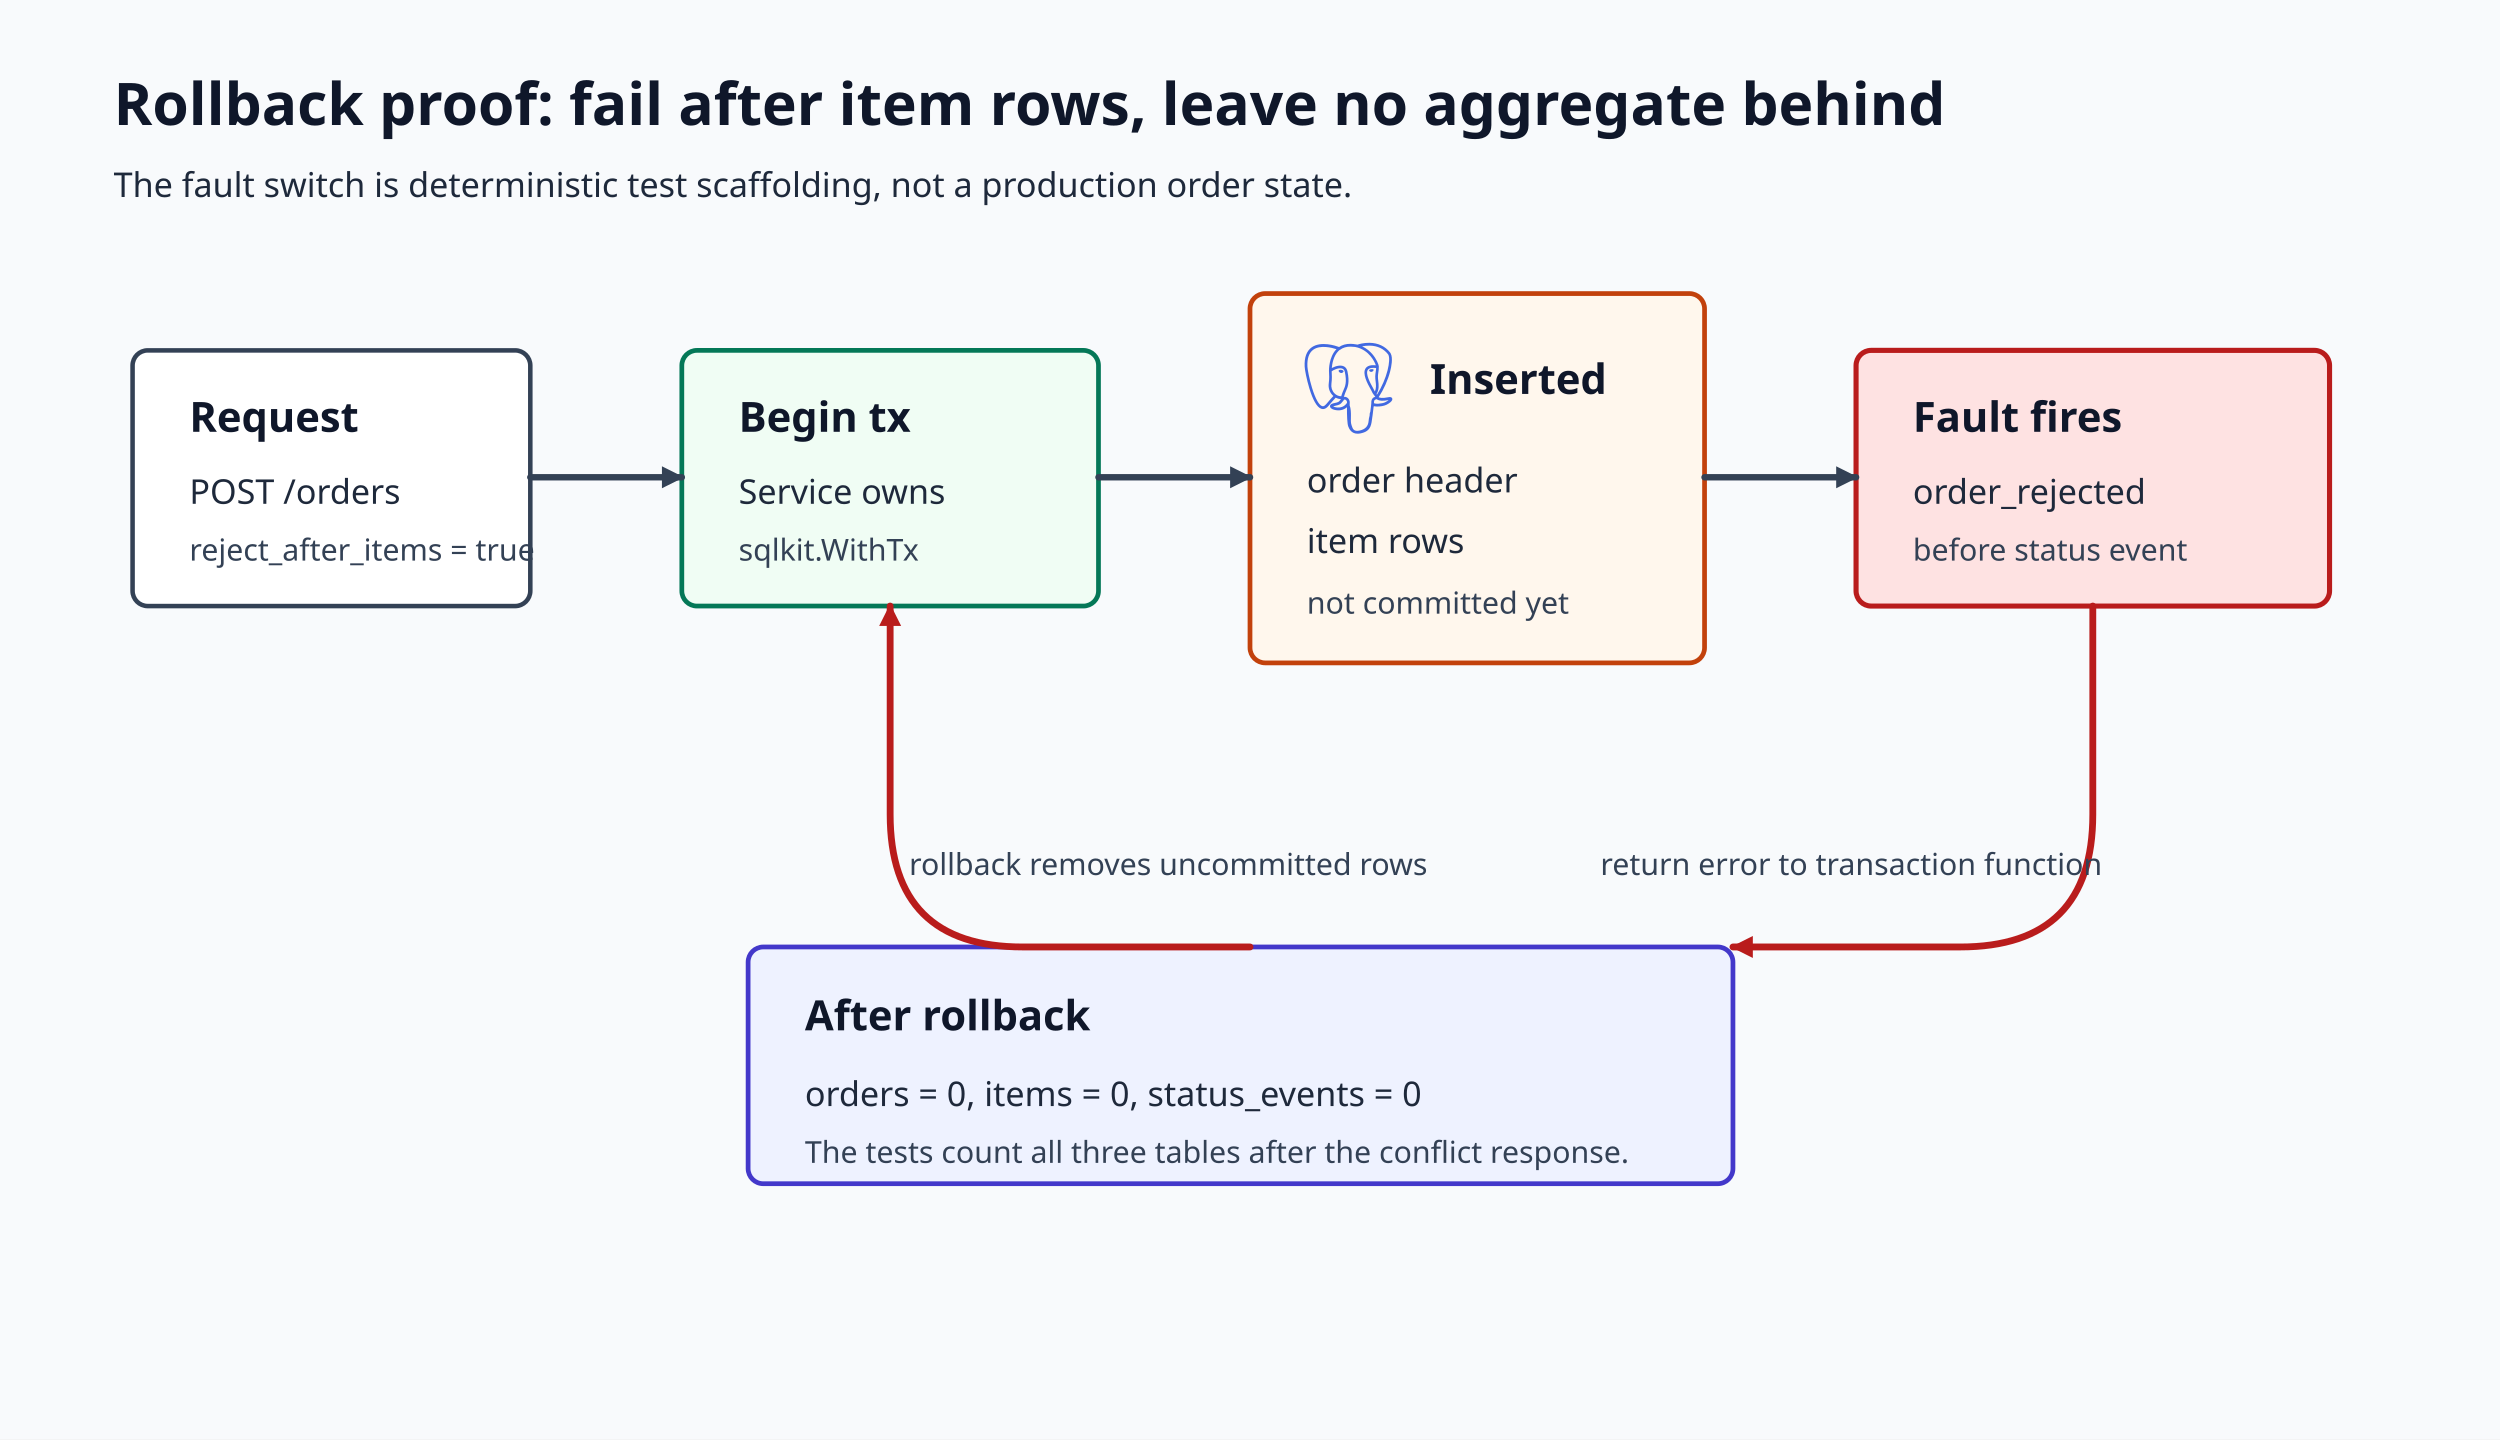
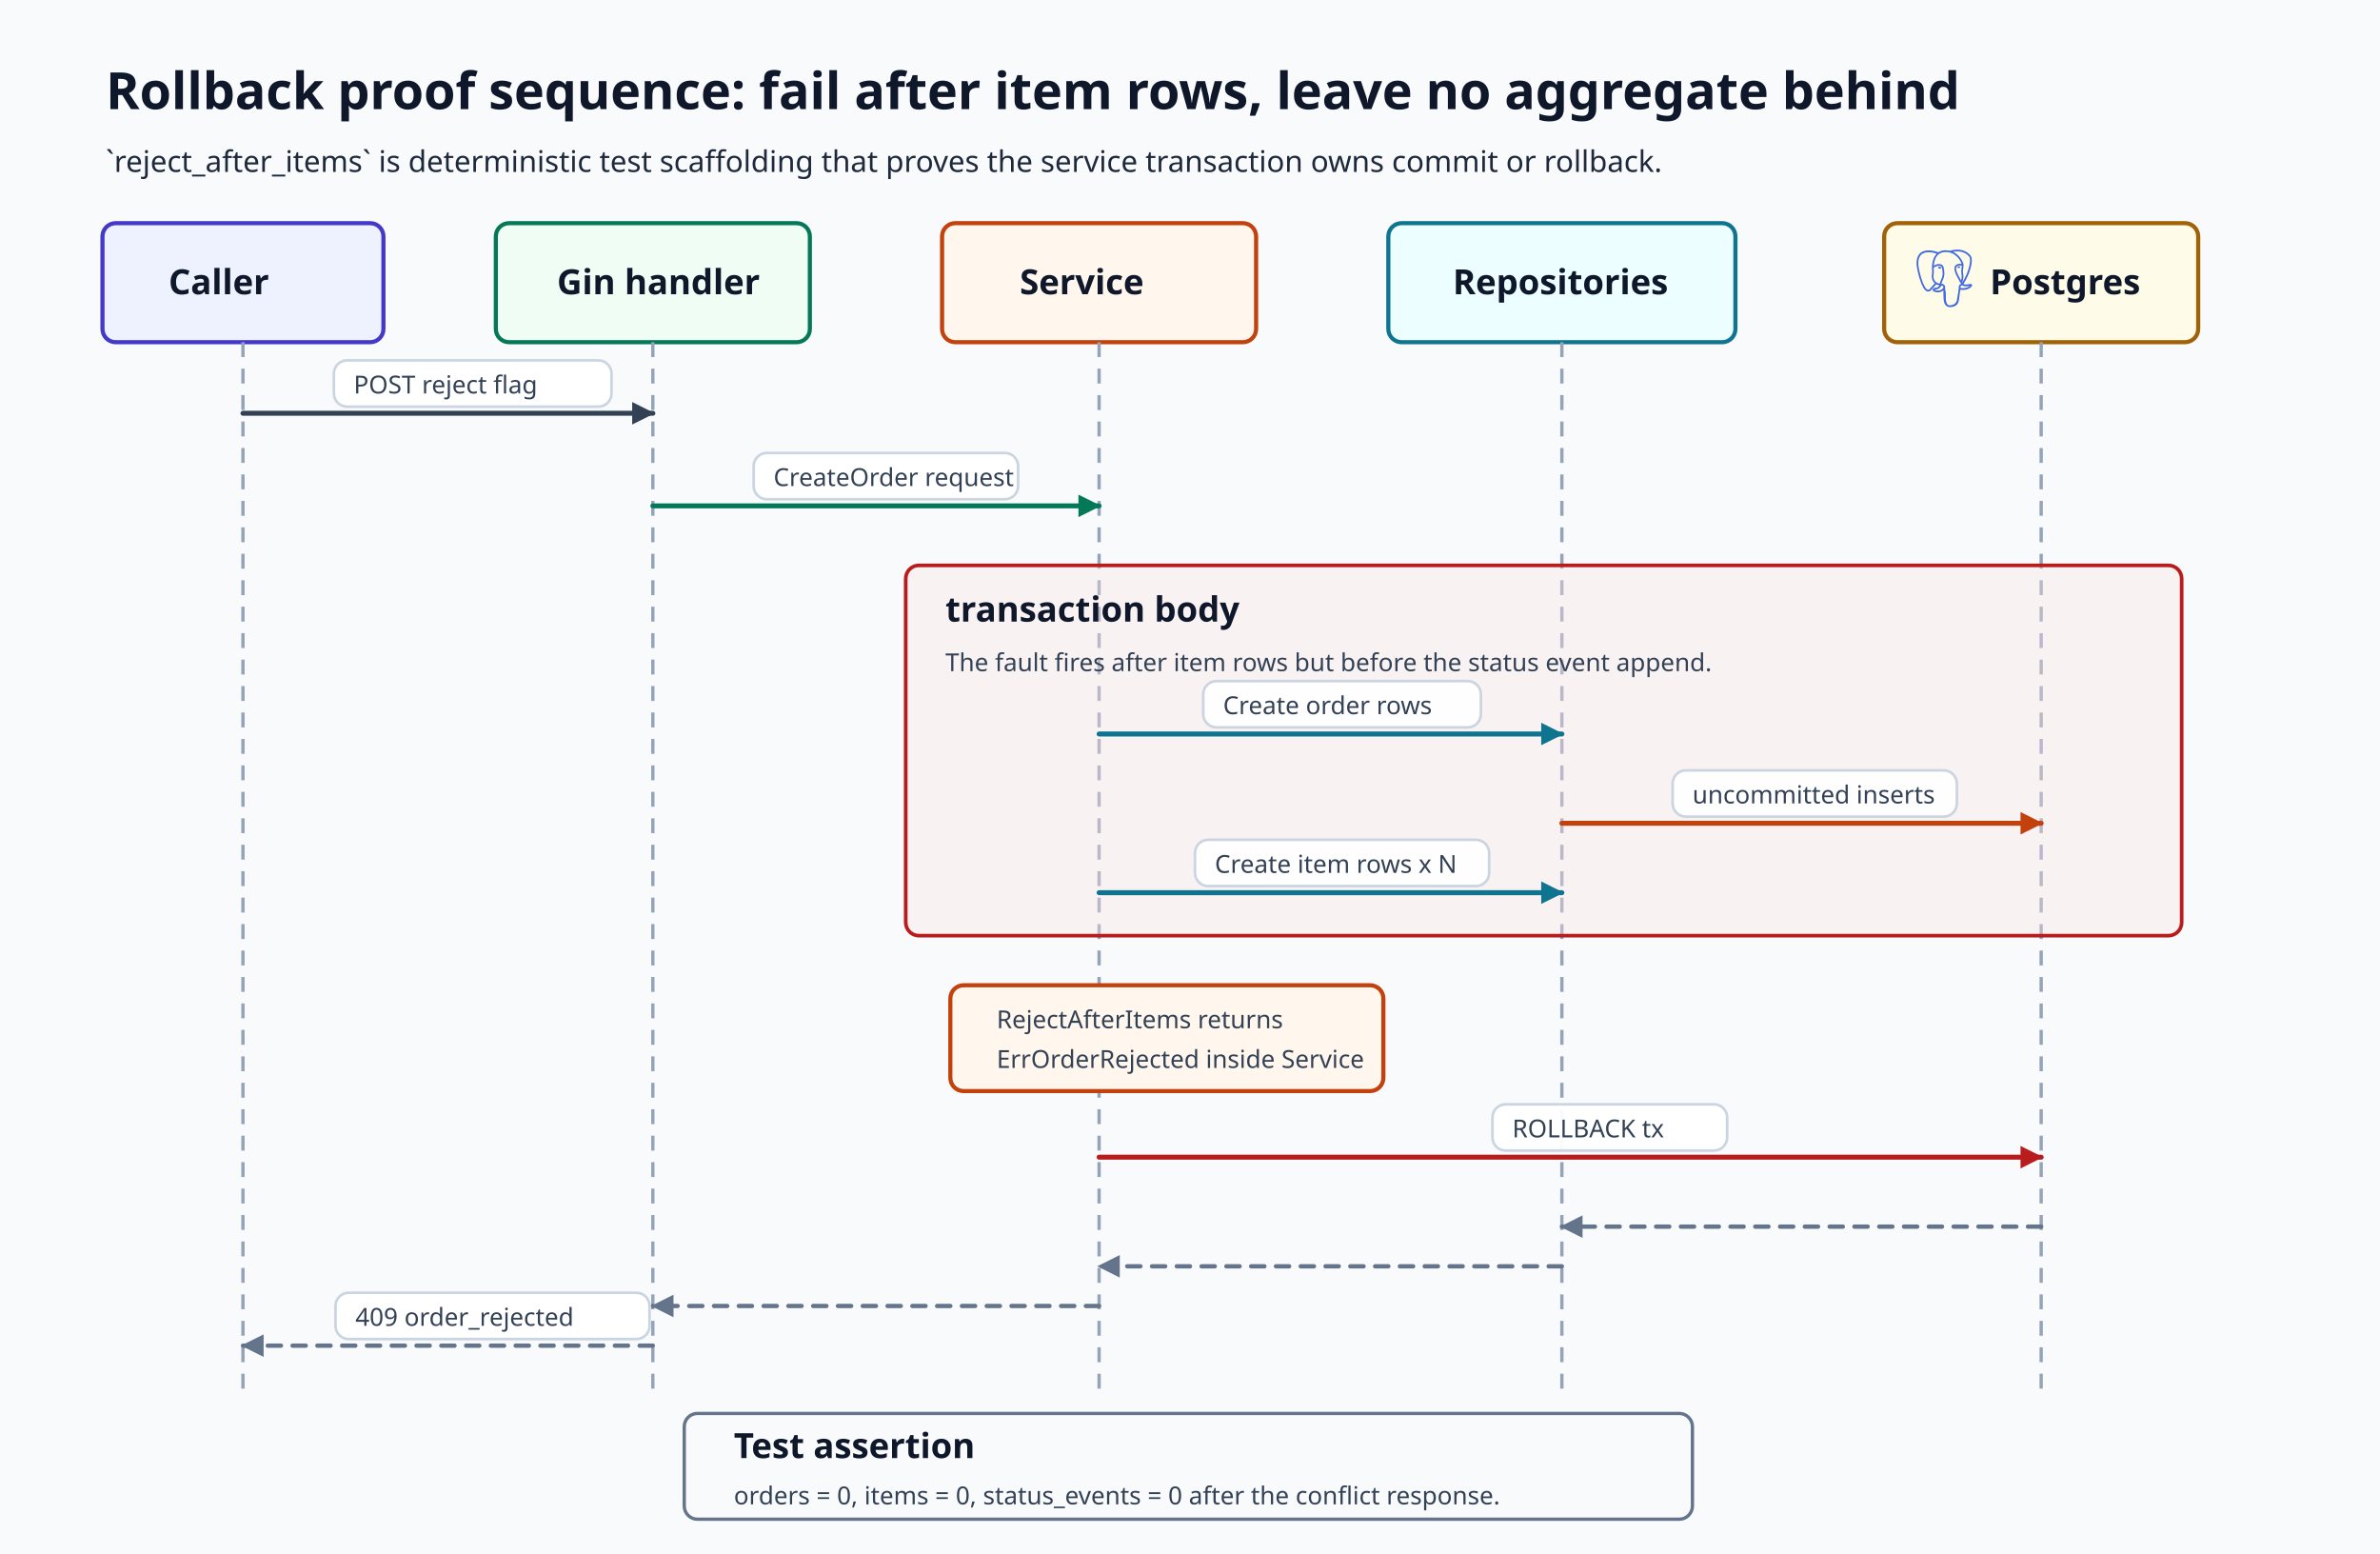
- <svg xmlns="http://www.w3.org/2000/svg" width="1320" height="760" viewBox="0 0 1320 760" role="img" aria-labelledby="title desc">
+ <svg xmlns="http://www.w3.org/2000/svg" width="1440" height="940" viewBox="0 0 1440 940" role="img" aria-labelledby="title desc">
  <defs>
    <style>
      .bg { fill: #f8fafc; }
-       .step { fill: #ffffff; stroke: #334155; stroke-width: 2.4; }
-       .ok { fill: #f0fdf4; stroke: #047857; stroke-width: 2.5; }
-       .fail { fill: #fee2e2; stroke: #b91c1c; stroke-width: 2.7; }
-       .db { fill: #fff7ed; stroke: #c2410c; stroke-width: 2.5; }
-       .empty { fill: #eef2ff; stroke: #4338ca; stroke-width: 2.5; }
+       .panel { fill: #ffffff; stroke: #cbd5e1; stroke-width: 2.2; }
+       .client { fill: #eef2ff; stroke: #4338ca; stroke-width: 2.5; }
+       .http { fill: #f0fdf4; stroke: #047857; stroke-width: 2.5; }
+       .service { fill: #fff7ed; stroke: #c2410c; stroke-width: 2.5; }
+       .repo { fill: #ecfeff; stroke: #0e7490; stroke-width: 2.5; }
+       .db { fill: #fefce8; stroke: #a16207; stroke-width: 2.5; }
+       .note { fill: #f8fafc; stroke: #64748b; stroke-width: 2; }
+       .altOk { fill: #dcfce7; fill-opacity: .38; stroke: #047857; stroke-width: 2.2; }
+       .altErr { fill: #fee2e2; fill-opacity: .34; stroke: #b91c1c; stroke-width: 2.2; }
+       .divider { stroke: #94a3b8; stroke-width: 2; stroke-dasharray: 8 8; }
+       .lifeline { stroke: #94a3b8; stroke-width: 2; stroke-dasharray: 9 7; }
      .title { font: 700 31px "Architects Daughter", "Comic Mono", "Comic Sans MS", sans-serif; fill: #0f172a; }
-       .label { font: 700 22px "Architects Daughter", "Comic Mono", "Comic Sans MS", sans-serif; fill: #0f172a; }
+       .label { font: 700 21px "Architects Daughter", "Comic Mono", "Comic Sans MS", sans-serif; fill: #0f172a; }
      .text { font: 18px "Architects Daughter", "Comic Mono", "Comic Sans MS", sans-serif; fill: #1e293b; }
-       .small { font: 16px "Architects Daughter", "Comic Mono", "Comic Sans MS", sans-serif; fill: #334155; }
-       .arrow { stroke: #334155; stroke-width: 3.4; fill: none; marker-end: url(#arrow); stroke-linecap: round; stroke-linejoin: round; }
-       .rollback { stroke: #b91c1c; stroke-width: 3.6; fill: none; marker-end: url(#arrowRed); stroke-linecap: round; stroke-linejoin: round; }
+       .small { font: 15px "Architects Daughter", "Comic Mono", "Comic Sans MS", sans-serif; fill: #334155; }
+       .tiny { font: 13px "Architects Daughter", "Comic Mono", "Comic Sans MS", sans-serif; fill: #475569; }
+       .msgBlue { stroke: #334155; stroke-width: 3; fill: none; marker-end: url(#arrowBlue); stroke-linecap: round; stroke-linejoin: round; }
+       .msgGreen { stroke: #047857; stroke-width: 3; fill: none; marker-end: url(#arrowGreen); stroke-linecap: round; stroke-linejoin: round; }
+       .msgCyan { stroke: #0e7490; stroke-width: 3; fill: none; marker-end: url(#arrowCyan); stroke-linecap: round; stroke-linejoin: round; }
+       .msgOrange { stroke: #c2410c; stroke-width: 3; fill: none; marker-end: url(#arrowOrange); stroke-linecap: round; stroke-linejoin: round; }
+       .msgRed { stroke: #b91c1c; stroke-width: 3; fill: none; marker-end: url(#arrowRed); stroke-linecap: round; stroke-linejoin: round; }
+       .return { stroke: #64748b; stroke-width: 2.6; fill: none; stroke-dasharray: 8 7; marker-end: url(#arrowGrey); stroke-linecap: round; stroke-linejoin: round; }
+       .labelBox { fill: #ffffff; fill-opacity: .94; stroke: #cbd5e1; stroke-width: 1.6; }
    </style>
-     <marker id="arrow" markerWidth="14" markerHeight="14" refX="12" refY="7" orient="auto" markerUnits="userSpaceOnUse">
-       <path d="M2,2 L12,7 L2,12 Z" fill="#334155" stroke="#334155" stroke-dasharray="none" style="stroke-dasharray:none" />
+     <marker id="arrowBlue" markerWidth="16" markerHeight="16" refX="14" refY="8" orient="auto" markerUnits="userSpaceOnUse">
+       <path d="M2,2 L14,8 L2,14 Z" fill="#334155" stroke="#334155" stroke-dasharray="none" style="stroke-dasharray:none" />
    </marker>
-     <marker id="arrowRed" markerWidth="14" markerHeight="14" refX="12" refY="7" orient="auto" markerUnits="userSpaceOnUse">
-       <path d="M2,2 L12,7 L2,12 Z" fill="#b91c1c" stroke="#b91c1c" stroke-dasharray="none" style="stroke-dasharray:none" />
+     <marker id="arrowGreen" markerWidth="16" markerHeight="16" refX="14" refY="8" orient="auto" markerUnits="userSpaceOnUse">
+       <path d="M2,2 L14,8 L2,14 Z" fill="#047857" stroke="#047857" stroke-dasharray="none" style="stroke-dasharray:none" />
+     </marker>
+     <marker id="arrowCyan" markerWidth="16" markerHeight="16" refX="14" refY="8" orient="auto" markerUnits="userSpaceOnUse">
+       <path d="M2,2 L14,8 L2,14 Z" fill="#0e7490" stroke="#0e7490" stroke-dasharray="none" style="stroke-dasharray:none" />
+     </marker>
+     <marker id="arrowOrange" markerWidth="16" markerHeight="16" refX="14" refY="8" orient="auto" markerUnits="userSpaceOnUse">
+       <path d="M2,2 L14,8 L2,14 Z" fill="#c2410c" stroke="#c2410c" stroke-dasharray="none" style="stroke-dasharray:none" />
+     </marker>
+     <marker id="arrowRed" markerWidth="16" markerHeight="16" refX="14" refY="8" orient="auto" markerUnits="userSpaceOnUse">
+       <path d="M2,2 L14,8 L2,14 Z" fill="#b91c1c" stroke="#b91c1c" stroke-dasharray="none" style="stroke-dasharray:none" />
+     </marker>
+     <marker id="arrowGrey" markerWidth="16" markerHeight="16" refX="14" refY="8" orient="auto" markerUnits="userSpaceOnUse">
+       <path d="M2,2 L14,8 L2,14 Z" fill="#64748b" stroke="#64748b" stroke-dasharray="none" style="stroke-dasharray:none" />
    </marker>
  </defs>
-   <rect class="bg" width="1320" height="760" />
-   <text x="60" y="66" class="title">Rollback proof: fail after item rows, leave no aggregate behind</text>
-   <text x="60" y="104" class="text">The fault switch is deterministic test scaffolding, not a production order state.</text>
-   <rect x="70" y="185" width="210" height="135" rx="8" class="step" />
-   <text x="100" y="228" class="label">Request</text>
-   <text x="100" y="266" class="text">POST /orders</text>
-   <text x="100" y="296" class="small">reject_after_items = true</text>
-   <rect x="360" y="185" width="220" height="135" rx="8" class="ok" />
-   <text x="390" y="228" class="label">Begin tx</text>
-   <text x="390" y="266" class="text">Service owns</text>
-   <text x="390" y="296" class="small">sqlkit.WithTx</text>
-   <rect x="660" y="155" width="240" height="195" rx="8" class="db" />
-   <path data-bluetape4k-icon="postgresql" transform="translate(688 181) scale(2)" fill="#4169E1" d="M23.559 14.723a.527.527 0 0 0-.056-.119c-.139-.263-.477-.342-1.007-.232-1.653.341-2.293.131-2.526-.019 1.342-2.048 2.445-4.522 3.041-6.83.271-1.051.798-3.524.122-4.732a1.564 1.564 0 0 0-.151-.235C21.693.909 19.801.025 17.51.001c-1.495-.016-2.771.346-3.116.479a9.449 9.449 0 0 0-.516-.082 8.044 8.044 0 0 0-1.311-.128c-1.182-.018-2.204.264-3.05.841-.857-.321-4.789-1.645-7.222.079C.936 2.153.309 3.873.43 6.304c.041.818.507 3.334 1.242 5.744.46 1.506.939 2.702 1.433 3.582.553.994 1.126 1.593 1.714 1.79.447.149 1.133.144 1.858-.728.801-.964 1.59-1.826 1.945-2.207.435.235.906.362 1.39.377a.057.057 0 0 0 0.0.004 11.031 11.031 0 0 0-.247.305c-.339.43-.409.52-1.5.744-.31.064-1.134.234-1.146.811-.003.122.033.231.092.327.227.423.922.61 1.015.633 1.335.334 2.504.092 3.371-.679-.017 2.231.077 4.417.345 5.087.221.553.762 1.905 2.469 1.904.251 0 .526-.029.83-.094 1.782-.382 2.556-1.17 2.855-2.906.15-.871.402-2.875.539-4.101.017-.07.036-.121.057-.136.001-.001.07-.047.427.031a.367.367 0 0 0 .044.007l.254.022.015.001c.847.038 1.911-.143 2.531-.431.644-.299 1.806-1.032 1.595-1.67zM2.371 11.877c-.744-2.436-1.178-4.885-1.212-5.572-.109-2.171.417-3.683 1.562-4.493 1.837-1.299 4.84-.541 6.108-.13-.003.003-.007.006-.01.009-2.024 2.044-1.976 5.536-1.971 5.75-0.0.082.007.199.016.359.035.587.1 1.68-.073 2.918-.161 1.15.194 2.276.973 3.089.081.084.165.163.252.237-.347.371-1.1 1.193-1.903 2.158-.568.682-.96.552-1.089.509-.392-.131-.813-.587-1.238-1.322-.48-.839-.964-2.032-1.415-3.513zm6.007 5.087c-.171-.043-.327-.113-.432-.177.089-.039.237-.09.483-.141 1.283-.264 1.482-.451 1.914-1.0.099-.126.212-.269.367-.443a.355.355 0 0 0 .074-.13c.171-.151.272-.11.437-.042.156.065.308.26.369.475.029.102.062.294-.045.444-.904 1.266-2.222 1.249-3.168 1.013zm2.094-3.988-.052.141c-.133.357-.257.688-.333 1.003-.667-.002-1.317-.287-1.81-.802-.628-.655-.913-1.566-.782-2.5.183-1.308.115-2.447.079-3.059-.005-.086-.009-.161-.012-.22.296-.262 1.666-.996 2.643-.772.446.102.718.406.831.928.585 2.704.077 3.831-.33 4.736-.084.187-.163.363-.231.545zm7.364 4.572c-.017.177-.036.376-.062.596l-.146.438a.355.355 0 0 0-.018.108c-.006.475-.054.649-.115.869-.063.229-.135.489-.179 1.058-.11 1.414-.878 2.227-2.417 2.557-1.516.325-1.784-.497-2.021-1.222a6.582 6.582 0 0 0-.077-.227c-.215-.586-.191-1.412-.157-2.555.017-.561-.025-1.901-.33-2.646.004-.293.011-.591.019-.892a.353.353 0 0 0-.015-.113 1.493 1.493 0 0 0-.044-.208c-.123-.428-.421-.787-.78-.935-.142-.059-.404-.167-.718-.087.067-.276.183-.588.309-.925l.053-.142c.059-.16.134-.326.213-.501.426-.948 1.011-2.245.377-5.177-.237-1.098-1.03-1.634-2.232-1.51-.721.075-1.38.365-1.709.532a5.672 5.672 0 0 0-.196.104c.092-1.106.439-3.174 1.736-4.482a4.031 4.031 0 0 1 .303-.276.353.353 0 0 0 .145-.064c.752-.571 1.694-.851 2.802-.833.409.007.802.034 1.174.081 1.939.354 3.244 1.447 4.036 2.383.814.962 1.255 1.931 1.431 2.454-1.323-.135-2.223.127-2.68.779-.993 1.419.543 4.173 1.281 5.496.135.243.252.452.289.541.24.583.551.971.779 1.255.07.087.137.171.189.245-.401.116-1.121.383-1.055 1.717-.012.156-.042.447-.083.815-.046.208-.07.46-.099.766zm.89-1.621c-.041-.832.269-.918.597-1.01a2.857 2.857 0 0 0 .135-.041 1.202 1.202 0 0 0 .134.103c.57.377 1.582.421 3.007.134-.202.177-.519.399-.953.601-.41.19-1.096.333-1.747.364-.72.034-1.086-.081-1.172-.151zm.57-9.271c-.006.351-.054.669-.105 1.002-.055.358-.112.727-.126 1.176-.014.437.04.891.093 1.33.107.887.216 1.8-.207 2.701a3.527 3.527 0 0 1-.188-.386c-.053-.128-.167-.333-.325-.616-.616-1.104-2.057-3.69-1.319-4.745.38-.543 1.341-.566 2.178-.463zm.228 7.014a12.376 12.376 0 0 0-.085-.107l-.035-.044c.726-1.2.584-2.386.458-3.438-.052-.432-.101-.84-.088-1.223.013-.406.067-.754.118-1.091.064-.415.129-.844.111-1.351.013-.053.019-.116.012-.19-.046-.485-.6-1.938-1.729-3.253-.608-.707-1.49-1.497-2.689-2.039.525-.107 1.233-.203 2.024-.186 2.051.046 3.675.814 4.824 2.282a.908.908 0 0 1 .067.1c.723 1.356-.276 6.275-2.987 10.54zm-8.817-6.116c-.025.179-.309.422-.621.422a.582.582 0 0 1-.081-.006c-.187-.026-.377-.144-.506-.316-.046-.06-.12-.178-.105-.284.005-.04.026-.099.092-.149.118-.089.352-.123.61-.087.316.044.643.194.611.419zm7.931-.411c.011.079-.049.201-.153.31-.068.072-.212.196-.408.223a.546.546 0 0 1-.075.005c-.293 0-.541-.234-.561-.372-.024-.176.264-.311.561-.352.297-.041.611.009.636.185z" />
-   <text x="755" y="208" class="label">Inserted</text>
-   <text x="690" y="260" class="text">order header</text>
-   <text x="690" y="292" class="text">item rows</text>
-   <text x="690" y="324" class="small">not committed yet</text>
-   <rect x="980" y="185" width="250" height="135" rx="8" class="fail" />
-   <text x="1010" y="228" class="label">Fault fires</text>
-   <text x="1010" y="266" class="text">order_rejected</text>
-   <text x="1010" y="296" class="small">before status event</text>
-   <rect x="395" y="500" width="520" height="125" rx="8" class="empty" />
-   <text x="425" y="544" class="label">After rollback</text>
-   <text x="425" y="584" class="text">orders = 0, items = 0, status_events = 0</text>
-   <text x="425" y="614" class="small">The tests count all three tables after the conflict response.</text>
-   <path d="M280 252 H360" class="arrow" />
-   <path d="M580 252 H660" class="arrow" />
-   <path d="M900 252 H980" class="arrow" />
-   <path d="M1105 320 V430 Q1105 500 1035 500 H915" class="rollback" />
-   <path d="M660 500 H540 Q470 500 470 430 V320" class="rollback" />
-   <text x="845" y="462" class="small">return error to transaction function</text>
-   <text x="480" y="462" class="small">rollback removes uncommitted rows</text>
+   <rect class="bg" width="1440" height="940" />
+   <text x="64" y="66" class="title">Rollback proof sequence: fail after item rows, leave no aggregate behind</text>
+   <text x="64" y="104" class="text">`reject_after_items` is deterministic test scaffolding that proves the service transaction owns commit or rollback.</text>
+   <rect x="62" y="135" width="170" height="72" rx="8" class="client" />
+   <text x="102" y="178" class="label">Caller</text>
+   <rect x="300" y="135" width="190" height="72" rx="8" class="http" />
+   <text x="337" y="178" class="label">Gin handler</text>
+   <rect x="570" y="135" width="190" height="72" rx="8" class="service" />
+   <text x="617" y="178" class="label">Service</text>
+   <rect x="840" y="135" width="210" height="72" rx="8" class="repo" />
+   <text x="879" y="178" class="label">Repositories</text>
+   <rect x="1140" y="135" width="190" height="72" rx="8" class="db" />
+   <path data-bluetape4k-icon="testcontainers.postgresql" transform="translate(1159 151) scale(1.45)" fill="#4169E1" d="M23.559 14.723a.527.527 0 0 0-.056-.119c-.139-.263-.477-.342-1.007-.232-1.653.341-2.293.131-2.526-.019 1.342-2.048 2.445-4.522 3.041-6.83.271-1.051.798-3.524.122-4.732a1.564 1.564 0 0 0-.151-.235C21.693.909 19.801.025 17.51.001c-1.495-.016-2.771.346-3.116.479a9.449 9.449 0 0 0-.516-.082 8.044 8.044 0 0 0-1.311-.128c-1.182-.018-2.204.264-3.05.841-.857-.321-4.789-1.645-7.222.079C.936 2.153.309 3.873.43 6.304c.041.818.507 3.334 1.242 5.744.46 1.506.939 2.702 1.433 3.582.553.994 1.126 1.593 1.714 1.79.447.149 1.133.144 1.858-.728.801-.964 1.59-1.826 1.945-2.207.435.235.906.362 1.39.377a.057.057 0 0 0 0.0.004 11.031 11.031 0 0 0-.247.305c-.339.43-.409.52-1.5.744-.31.064-1.134.234-1.146.811-.003.122.033.231.092.327.227.423.922.61 1.015.633 1.335.334 2.504.092 3.371-.679-.017 2.231.077 4.417.345 5.087.221.553.762 1.905 2.469 1.904.251 0 .526-.029.83-.094 1.782-.382 2.556-1.17 2.855-2.906.15-.871.402-2.875.539-4.101.017-.07.036-.121.057-.136.001-.001.07-.047.427.031a.367.367 0 0 0 .044.007l.254.022.015.001c.847.038 1.911-.143 2.531-.431.644-.299 1.806-1.032 1.595-1.67zM2.371 11.877c-.744-2.436-1.178-4.885-1.212-5.572-.109-2.171.417-3.683 1.562-4.493 1.837-1.299 4.84-.541 6.108-.13-.003.003-.007.006-.01.009-2.024 2.044-1.976 5.536-1.971 5.75-0.0.082.007.199.016.359.035.587.1 1.68-.073 2.918-.161 1.15.194 2.276.973 3.089.081.084.165.163.252.237-.347.371-1.1 1.193-1.903 2.158-.568.682-.96.552-1.089.509-.392-.131-.813-.587-1.238-1.322-.48-.839-.964-2.032-1.415-3.513zm6.007 5.087c-.171-.043-.327-.113-.432-.177.089-.039.237-.09.483-.141 1.283-.264 1.482-.451 1.914-1.0.099-.126.212-.269.367-.443a.355.355 0 0 0 .074-.13c.171-.151.272-.11.437-.042.156.065.308.26.369.475.029.102.062.294-.045.444-.904 1.266-2.222 1.249-3.168 1.013zm2.094-3.988-.052.141c-.133.357-.257.688-.333 1.003-.667-.002-1.317-.287-1.81-.802-.628-.655-.913-1.566-.782-2.5.183-1.308.115-2.447.079-3.059-.005-.086-.009-.161-.012-.22.296-.262 1.666-.996 2.643-.772.446.102.718.406.831.928.585 2.704.077 3.831-.33 4.736-.084.187-.163.363-.231.545zm7.364 4.572c-.017.177-.036.376-.062.596l-.146.438a.355.355 0 0 0-.018.108c-.006.475-.054.649-.115.869-.063.229-.135.489-.179 1.058-.11 1.414-.878 2.227-2.417 2.557-1.516.325-1.784-.497-2.021-1.222a6.582 6.582 0 0 0-.077-.227c-.215-.586-.191-1.412-.157-2.555.017-.561-.025-1.901-.33-2.646.004-.293.011-.591.019-.892a.353.353 0 0 0-.015-.113 1.493 1.493 0 0 0-.044-.208c-.123-.428-.421-.787-.78-.935-.142-.059-.404-.167-.718-.087.067-.276.183-.588.309-.925l.053-.142c.059-.16.134-.326.213-.501.426-.948 1.011-2.245.377-5.177-.237-1.098-1.03-1.634-2.232-1.51-.721.075-1.38.365-1.709.532a5.672 5.672 0 0 0-.196.104c.092-1.106.439-3.174 1.736-4.482a4.031 4.031 0 0 1 .303-.276.353.353 0 0 0 .145-.064c.752-.571 1.694-.851 2.802-.833.409.007.802.034 1.174.081 1.939.354 3.244 1.447 4.036 2.383.814.962 1.255 1.931 1.431 2.454-1.323-.135-2.223.127-2.68.779-.993 1.419.543 4.173 1.281 5.496.135.243.252.452.289.541.24.583.551.971.779 1.255.07.087.137.171.189.245-.401.116-1.121.383-1.055 1.717-.012.156-.042.447-.083.815-.046.208-.07.46-.099.766zm.89-1.621c-.041-.832.269-.918.597-1.01a2.857 2.857 0 0 0 .135-.041 1.202 1.202 0 0 0 .134.103c.57.377 1.582.421 3.007.134-.202.177-.519.399-.953.601-.41.19-1.096.333-1.747.364-.72.034-1.086-.081-1.172-.151zm.57-9.271c-.006.351-.054.669-.105 1.002-.055.358-.112.727-.126 1.176-.014.437.04.891.093 1.33.107.887.216 1.8-.207 2.701a3.527 3.527 0 0 1-.188-.386c-.053-.128-.167-.333-.325-.616-.616-1.104-2.057-3.69-1.319-4.745.38-.543 1.341-.566 2.178-.463zm.228 7.014a12.376 12.376 0 0 0-.085-.107l-.035-.044c.726-1.2.584-2.386.458-3.438-.052-.432-.101-.84-.088-1.223.013-.406.067-.754.118-1.091.064-.415.129-.844.111-1.351.013-.053.019-.116.012-.19-.046-.485-.6-1.938-1.729-3.253-.608-.707-1.49-1.497-2.689-2.039.525-.107 1.233-.203 2.024-.186 2.051.046 3.675.814 4.824 2.282a.908.908 0 0 1 .067.1c.723 1.356-.276 6.275-2.987 10.54zm-8.817-6.116c-.025.179-.309.422-.621.422a.582.582 0 0 1-.081-.006c-.187-.026-.377-.144-.506-.316-.046-.06-.12-.178-.105-.284.005-.04.026-.099.092-.149.118-.089.352-.123.61-.087.316.044.643.194.611.419zm7.931-.411c.011.079-.049.201-.153.31-.068.072-.212.196-.408.223a.546.546 0 0 1-.075.005c-.293 0-.541-.234-.561-.372-.024-.176.264-.311.561-.352.297-.041.611.009.636.185z" />
+   <text x="1204" y="178" class="label">Postgres</text>
+   <line x1="147" y1="207" x2="147" y2="845" class="lifeline" />
+   <line x1="395" y1="207" x2="395" y2="845" class="lifeline" />
+   <line x1="665" y1="207" x2="665" y2="845" class="lifeline" />
+   <line x1="945" y1="207" x2="945" y2="845" class="lifeline" />
+   <line x1="1235" y1="207" x2="1235" y2="845" class="lifeline" />
+   <path d="M147 250 H395" class="msgBlue" />
+   <rect x="202" y="218" width="168" height="28" rx="8" class="labelBox" />
+   <text x="214" y="238" class="small">POST reject flag</text>
+   <path d="M395 306 H665" class="msgGreen" />
+   <rect x="456" y="274" width="160" height="28" rx="8" class="labelBox" />
+   <text x="468" y="294" class="small">CreateOrder request</text>
+   <rect x="548" y="342" width="772" height="224" rx="8" class="altErr" />
+   <text x="572" y="376" class="label">transaction body</text>
+   <text x="572" y="406" class="small">The fault fires after item rows but before the status event append.</text>
+   <path d="M665 444 H945" class="msgCyan" />
+   <rect x="728" y="412" width="168" height="28" rx="8" class="labelBox" />
+   <text x="740" y="432" class="small">Create order rows</text>
+   <path d="M945 498 H1235" class="msgOrange" />
+   <rect x="1012" y="466" width="172" height="28" rx="8" class="labelBox" />
+   <text x="1024" y="486" class="small">uncommitted inserts</text>
+   <path d="M665 540 H945" class="msgCyan" />
+   <rect x="723" y="508" width="178" height="28" rx="8" class="labelBox" />
+   <text x="735" y="528" class="small">Create item rows x N</text>
+   <rect x="575" y="596" width="262" height="64" rx="8" class="service" />
+   <text x="603" y="622" class="small">RejectAfterItems returns</text>
+   <text x="603" y="646" class="small">ErrOrderRejected inside Service</text>
+   <path d="M665 700 H1235" class="msgRed" />
+   <rect x="903" y="668" width="142" height="28" rx="8" class="labelBox" />
+   <text x="915" y="688" class="small">ROLLBACK tx</text>
+   <path d="M1235 742 H945" class="return" />
+   <path d="M945 766 H665" class="return" />
+   <path d="M665 790 H395" class="return" />
+   <path d="M395 814 H147" class="return" />
+   <rect x="203" y="782" width="190" height="28" rx="8" class="labelBox" />
+   <text x="215" y="802" class="small">409 order_rejected</text>
+   <rect x="414" y="855" width="610" height="64" rx="8" class="note" />
+   <text x="444" y="882" class="label">Test assertion</text>
+   <text x="444" y="910" class="small">orders = 0, items = 0, status_events = 0 after the conflict response.</text>
</svg>
